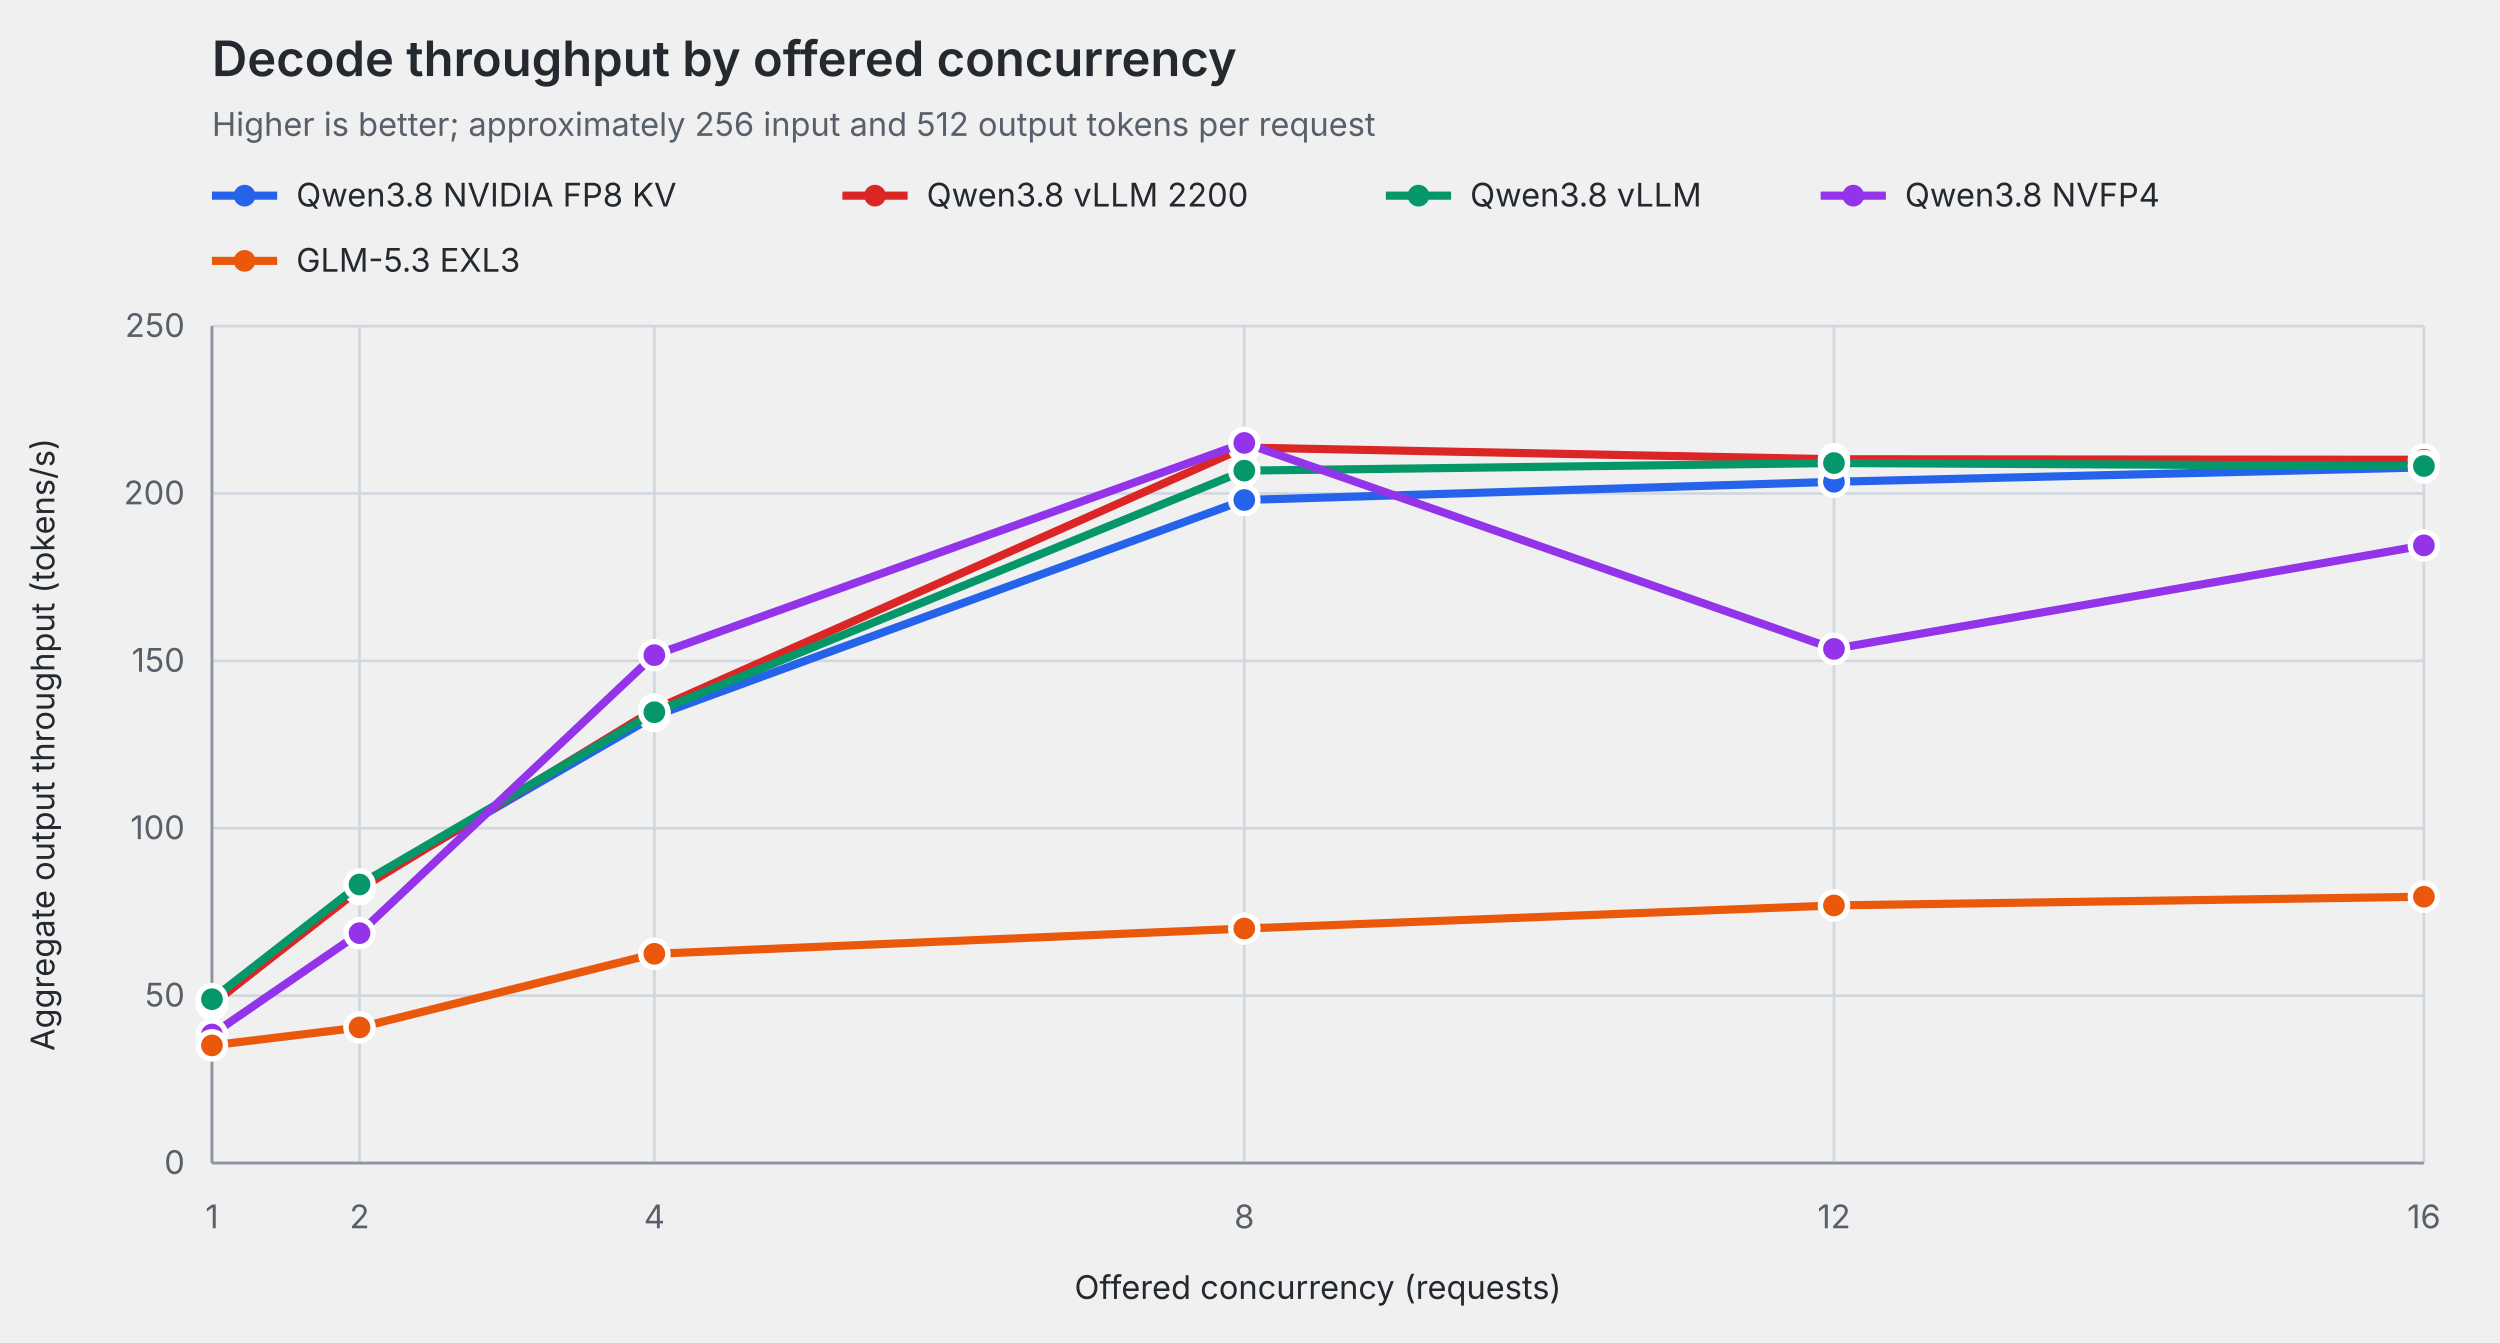
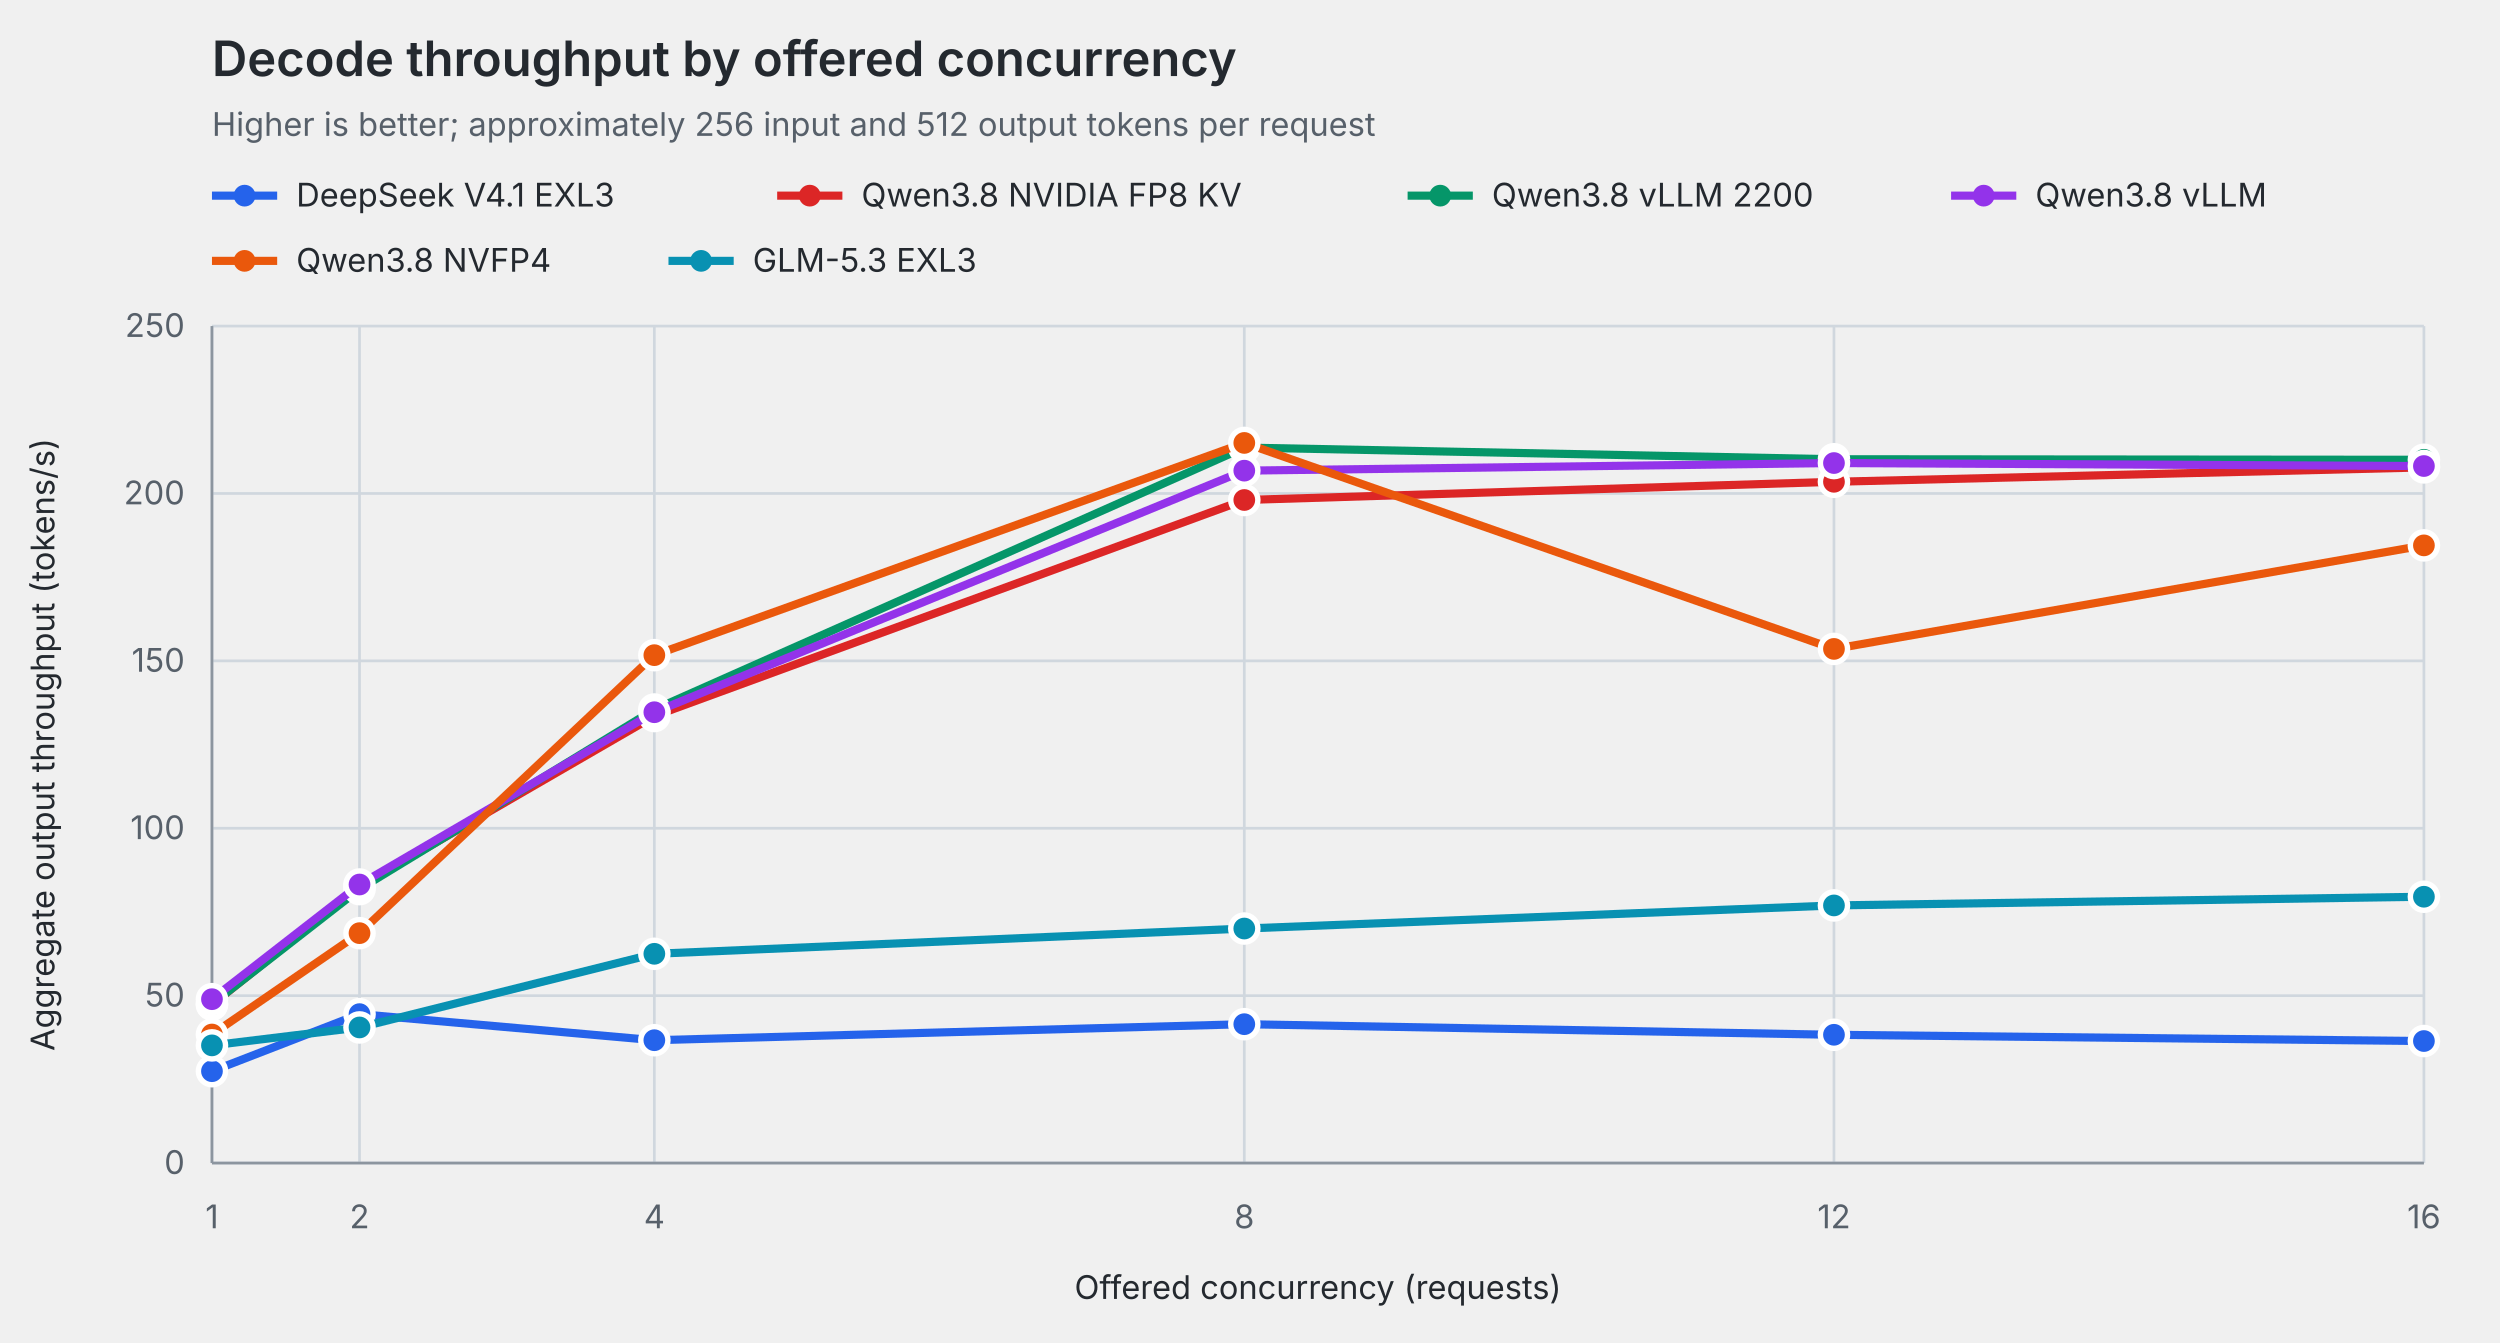
<svg xmlns="http://www.w3.org/2000/svg" width="920" height="494" viewBox="0 0 920 494" role="img" aria-labelledby="title desc">
  <style>
    :root { color-scheme: light dark; }
    text { font-family: ui-sans-serif, system-ui, -apple-system, BlinkMacSystemFont, "Segoe UI", sans-serif; fill: #24292f; font-size: 12px; }
    .title { font-size: 18px; font-weight: 600; }
    .subtitle, .tick { fill: #57606a; }
    .grid { stroke: #d0d7de; stroke-width: 1; }
    .axis { stroke: #8c959f; stroke-width: 1; }
    .series { fill: none; stroke-width: 3; stroke-linejoin: round; stroke-linecap: round; }
    .marker { stroke: #ffffff; stroke-width: 2; }
    @media (prefers-color-scheme: dark) {
      text { fill: #f0f6fc; }
      .subtitle, .tick { fill: #8c959f; }
      .grid { stroke: #30363d; }
      .axis { stroke: #6e7681; }
      .marker { stroke: #0d1117; }
    }
  </style>
  <text class="title" x="78" y="28">Decode throughput by offered concurrency</text>
  <text class="subtitle" x="78" y="50">Higher is better; approximately 256 input and 512 output tokens per request</text>
  <line x1="78" y1="72" x2="102" y2="72" stroke="#2563eb" stroke-width="3" stroke-dasharray="" />
  <circle cx="90" cy="72" r="4" fill="#2563eb" />
-   <text x="109" y="76">Qwen3.8 NVIDIA FP8 KV</text>
-   <line x1="310" y1="72" x2="334" y2="72" stroke="#dc2626" stroke-width="3" stroke-dasharray="" />
-   <circle cx="322" cy="72" r="4" fill="#dc2626" />
-   <text x="341" y="76">Qwen3.8 vLLM 2200</text>
-   <line x1="510" y1="72" x2="534" y2="72" stroke="#059669" stroke-width="3" stroke-dasharray="" />
-   <circle cx="522" cy="72" r="4" fill="#059669" />
-   <text x="541" y="76">Qwen3.8 vLLM</text>
-   <line x1="670" y1="72" x2="694" y2="72" stroke="#9333ea" stroke-width="3" stroke-dasharray="" />
-   <circle cx="682" cy="72" r="4" fill="#9333ea" />
-   <text x="701" y="76">Qwen3.8 NVFP4</text>
+   <text x="109" y="76">DeepSeek V4.1 EXL3</text>
+   <line x1="286" y1="72" x2="310" y2="72" stroke="#dc2626" stroke-width="3" stroke-dasharray="" />
+   <circle cx="298" cy="72" r="4" fill="#dc2626" />
+   <text x="317" y="76">Qwen3.8 NVIDIA FP8 KV</text>
+   <line x1="518" y1="72" x2="542" y2="72" stroke="#059669" stroke-width="3" stroke-dasharray="" />
+   <circle cx="530" cy="72" r="4" fill="#059669" />
+   <text x="549" y="76">Qwen3.8 vLLM 2200</text>
+   <line x1="718" y1="72" x2="742" y2="72" stroke="#9333ea" stroke-width="3" stroke-dasharray="" />
+   <circle cx="730" cy="72" r="4" fill="#9333ea" />
+   <text x="749" y="76">Qwen3.8 vLLM</text>
  <line x1="78" y1="96" x2="102" y2="96" stroke="#ea580c" stroke-width="3" stroke-dasharray="" />
  <circle cx="90" cy="96" r="4" fill="#ea580c" />
-   <text x="109" y="100">GLM-5.3 EXL3</text>
+   <text x="109" y="100">Qwen3.8 NVFP4</text>
+   <line x1="246" y1="96" x2="270" y2="96" stroke="#0891b2" stroke-width="3" stroke-dasharray="" />
+   <circle cx="258" cy="96" r="4" fill="#0891b2" />
+   <text x="277" y="100">GLM-5.3 EXL3</text>
  <line class="grid" x1="78" y1="428.0" x2="892" y2="428.0" />
  <text class="tick" x="68" y="432.0" text-anchor="end">0</text>
  <line class="grid" x1="78" y1="366.4" x2="892" y2="366.4" />
  <text class="tick" x="68" y="370.4" text-anchor="end">50</text>
  <line class="grid" x1="78" y1="304.8" x2="892" y2="304.8" />
  <text class="tick" x="68" y="308.8" text-anchor="end">100</text>
  <line class="grid" x1="78" y1="243.2" x2="892" y2="243.2" />
  <text class="tick" x="68" y="247.2" text-anchor="end">150</text>
  <line class="grid" x1="78" y1="181.6" x2="892" y2="181.6" />
  <text class="tick" x="68" y="185.6" text-anchor="end">200</text>
  <line class="grid" x1="78" y1="120.0" x2="892" y2="120.0" />
  <text class="tick" x="68" y="124.0" text-anchor="end">250</text>
  <line class="grid" x1="78.0" y1="120" x2="78.0" y2="428" />
  <text class="tick" x="78.0" y="452" text-anchor="middle">1</text>
  <line class="grid" x1="132.3" y1="120" x2="132.3" y2="428" />
  <text class="tick" x="132.3" y="452" text-anchor="middle">2</text>
  <line class="grid" x1="240.8" y1="120" x2="240.8" y2="428" />
  <text class="tick" x="240.8" y="452" text-anchor="middle">4</text>
  <line class="grid" x1="457.9" y1="120" x2="457.9" y2="428" />
  <text class="tick" x="457.9" y="452" text-anchor="middle">8</text>
  <line class="grid" x1="674.9" y1="120" x2="674.9" y2="428" />
  <text class="tick" x="674.9" y="452" text-anchor="middle">12</text>
  <line class="grid" x1="892.0" y1="120" x2="892.0" y2="428" />
  <text class="tick" x="892.0" y="452" text-anchor="middle">16</text>
  <line class="axis" x1="78" y1="428" x2="892" y2="428" />
  <line class="axis" x1="78" y1="120" x2="78" y2="428" />
  <text x="485.0" y="478" text-anchor="middle">Offered concurrency (requests)</text>
  <text transform="translate(20 274.0) rotate(-90)" text-anchor="middle">Aggregate output throughput (tokens/s)</text>
-   <path class="series" d="M 78.0 369.7 L 132.3 326.3 L 240.8 263.5 L 457.9 184.0 L 674.9 177.3 L 892.0 172.0" stroke="#2563eb" stroke-dasharray="" />
-   <circle class="marker" cx="78.0" cy="369.7" r="5" fill="#2563eb" />
-   <circle class="marker" cx="132.3" cy="326.3" r="5" fill="#2563eb" />
-   <circle class="marker" cx="240.8" cy="263.5" r="5" fill="#2563eb" />
-   <circle class="marker" cx="457.9" cy="184.0" r="5" fill="#2563eb" />
-   <circle class="marker" cx="674.9" cy="177.3" r="5" fill="#2563eb" />
-   <circle class="marker" cx="892.0" cy="172.0" r="5" fill="#2563eb" />
-   <path class="series" d="M 78.0 369.5 L 132.3 327.2 L 240.8 261.1 L 457.9 164.7 L 674.9 169.0 L 892.0 169.2" stroke="#dc2626" stroke-dasharray="" />
-   <circle class="marker" cx="78.0" cy="369.5" r="5" fill="#dc2626" />
-   <circle class="marker" cx="132.3" cy="327.2" r="5" fill="#dc2626" />
-   <circle class="marker" cx="240.8" cy="261.1" r="5" fill="#dc2626" />
-   <circle class="marker" cx="457.9" cy="164.7" r="5" fill="#dc2626" />
-   <circle class="marker" cx="674.9" cy="169.0" r="5" fill="#dc2626" />
-   <circle class="marker" cx="892.0" cy="169.2" r="5" fill="#dc2626" />
-   <path class="series" d="M 78.0 367.7 L 132.3 325.5 L 240.8 262.1 L 457.9 173.2 L 674.9 170.4 L 892.0 171.5" stroke="#059669" stroke-dasharray="" />
-   <circle class="marker" cx="78.0" cy="367.7" r="5" fill="#059669" />
-   <circle class="marker" cx="132.3" cy="325.5" r="5" fill="#059669" />
-   <circle class="marker" cx="240.8" cy="262.1" r="5" fill="#059669" />
-   <circle class="marker" cx="457.9" cy="173.2" r="5" fill="#059669" />
-   <circle class="marker" cx="674.9" cy="170.4" r="5" fill="#059669" />
-   <circle class="marker" cx="892.0" cy="171.5" r="5" fill="#059669" />
-   <path class="series" d="M 78.0 380.7 L 132.3 343.4 L 240.8 241.1 L 457.9 163.0 L 674.9 238.8 L 892.0 200.7" stroke="#9333ea" stroke-dasharray="" />
-   <circle class="marker" cx="78.0" cy="380.7" r="5" fill="#9333ea" />
-   <circle class="marker" cx="132.3" cy="343.4" r="5" fill="#9333ea" />
-   <circle class="marker" cx="240.8" cy="241.1" r="5" fill="#9333ea" />
-   <circle class="marker" cx="457.9" cy="163.0" r="5" fill="#9333ea" />
-   <circle class="marker" cx="674.9" cy="238.8" r="5" fill="#9333ea" />
-   <circle class="marker" cx="892.0" cy="200.7" r="5" fill="#9333ea" />
-   <path class="series" d="M 78.0 384.7 L 132.3 378.1 L 240.8 351.0 L 457.9 341.7 L 674.9 333.2 L 892.0 330.0" stroke="#ea580c" stroke-dasharray="" />
-   <circle class="marker" cx="78.0" cy="384.7" r="5" fill="#ea580c" />
-   <circle class="marker" cx="132.3" cy="378.1" r="5" fill="#ea580c" />
-   <circle class="marker" cx="240.8" cy="351.0" r="5" fill="#ea580c" />
-   <circle class="marker" cx="457.9" cy="341.7" r="5" fill="#ea580c" />
-   <circle class="marker" cx="674.9" cy="333.2" r="5" fill="#ea580c" />
-   <circle class="marker" cx="892.0" cy="330.0" r="5" fill="#ea580c" />
+   <path class="series" d="M 78.0 394.2 L 132.3 373.2 L 240.8 382.8 L 457.9 376.9 L 674.9 380.8 L 892.0 383.1" stroke="#2563eb" stroke-dasharray="" />
+   <circle class="marker" cx="78.0" cy="394.2" r="5" fill="#2563eb" />
+   <circle class="marker" cx="132.3" cy="373.2" r="5" fill="#2563eb" />
+   <circle class="marker" cx="240.8" cy="382.8" r="5" fill="#2563eb" />
+   <circle class="marker" cx="457.9" cy="376.9" r="5" fill="#2563eb" />
+   <circle class="marker" cx="674.9" cy="380.8" r="5" fill="#2563eb" />
+   <circle class="marker" cx="892.0" cy="383.1" r="5" fill="#2563eb" />
+   <path class="series" d="M 78.0 369.7 L 132.3 326.3 L 240.8 263.5 L 457.9 184.0 L 674.9 177.3 L 892.0 172.0" stroke="#dc2626" stroke-dasharray="" />
+   <circle class="marker" cx="78.0" cy="369.7" r="5" fill="#dc2626" />
+   <circle class="marker" cx="132.3" cy="326.3" r="5" fill="#dc2626" />
+   <circle class="marker" cx="240.8" cy="263.5" r="5" fill="#dc2626" />
+   <circle class="marker" cx="457.9" cy="184.0" r="5" fill="#dc2626" />
+   <circle class="marker" cx="674.9" cy="177.3" r="5" fill="#dc2626" />
+   <circle class="marker" cx="892.0" cy="172.0" r="5" fill="#dc2626" />
+   <path class="series" d="M 78.0 369.5 L 132.3 327.2 L 240.8 261.1 L 457.9 164.7 L 674.9 169.0 L 892.0 169.2" stroke="#059669" stroke-dasharray="" />
+   <circle class="marker" cx="78.0" cy="369.5" r="5" fill="#059669" />
+   <circle class="marker" cx="132.3" cy="327.2" r="5" fill="#059669" />
+   <circle class="marker" cx="240.8" cy="261.1" r="5" fill="#059669" />
+   <circle class="marker" cx="457.9" cy="164.7" r="5" fill="#059669" />
+   <circle class="marker" cx="674.9" cy="169.0" r="5" fill="#059669" />
+   <circle class="marker" cx="892.0" cy="169.2" r="5" fill="#059669" />
+   <path class="series" d="M 78.0 367.7 L 132.3 325.5 L 240.8 262.1 L 457.9 173.2 L 674.9 170.4 L 892.0 171.5" stroke="#9333ea" stroke-dasharray="" />
+   <circle class="marker" cx="78.0" cy="367.7" r="5" fill="#9333ea" />
+   <circle class="marker" cx="132.3" cy="325.5" r="5" fill="#9333ea" />
+   <circle class="marker" cx="240.8" cy="262.1" r="5" fill="#9333ea" />
+   <circle class="marker" cx="457.9" cy="173.2" r="5" fill="#9333ea" />
+   <circle class="marker" cx="674.9" cy="170.4" r="5" fill="#9333ea" />
+   <circle class="marker" cx="892.0" cy="171.5" r="5" fill="#9333ea" />
+   <path class="series" d="M 78.0 380.7 L 132.3 343.4 L 240.8 241.1 L 457.9 163.0 L 674.9 238.8 L 892.0 200.7" stroke="#ea580c" stroke-dasharray="" />
+   <circle class="marker" cx="78.0" cy="380.7" r="5" fill="#ea580c" />
+   <circle class="marker" cx="132.3" cy="343.4" r="5" fill="#ea580c" />
+   <circle class="marker" cx="240.8" cy="241.1" r="5" fill="#ea580c" />
+   <circle class="marker" cx="457.9" cy="163.0" r="5" fill="#ea580c" />
+   <circle class="marker" cx="674.9" cy="238.8" r="5" fill="#ea580c" />
+   <circle class="marker" cx="892.0" cy="200.7" r="5" fill="#ea580c" />
+   <path class="series" d="M 78.0 384.7 L 132.3 378.1 L 240.8 351.0 L 457.9 341.7 L 674.9 333.2 L 892.0 330.0" stroke="#0891b2" stroke-dasharray="" />
+   <circle class="marker" cx="78.0" cy="384.7" r="5" fill="#0891b2" />
+   <circle class="marker" cx="132.3" cy="378.1" r="5" fill="#0891b2" />
+   <circle class="marker" cx="240.8" cy="351.0" r="5" fill="#0891b2" />
+   <circle class="marker" cx="457.9" cy="341.7" r="5" fill="#0891b2" />
+   <circle class="marker" cx="674.9" cy="333.2" r="5" fill="#0891b2" />
+   <circle class="marker" cx="892.0" cy="330.0" r="5" fill="#0891b2" />
</svg>
